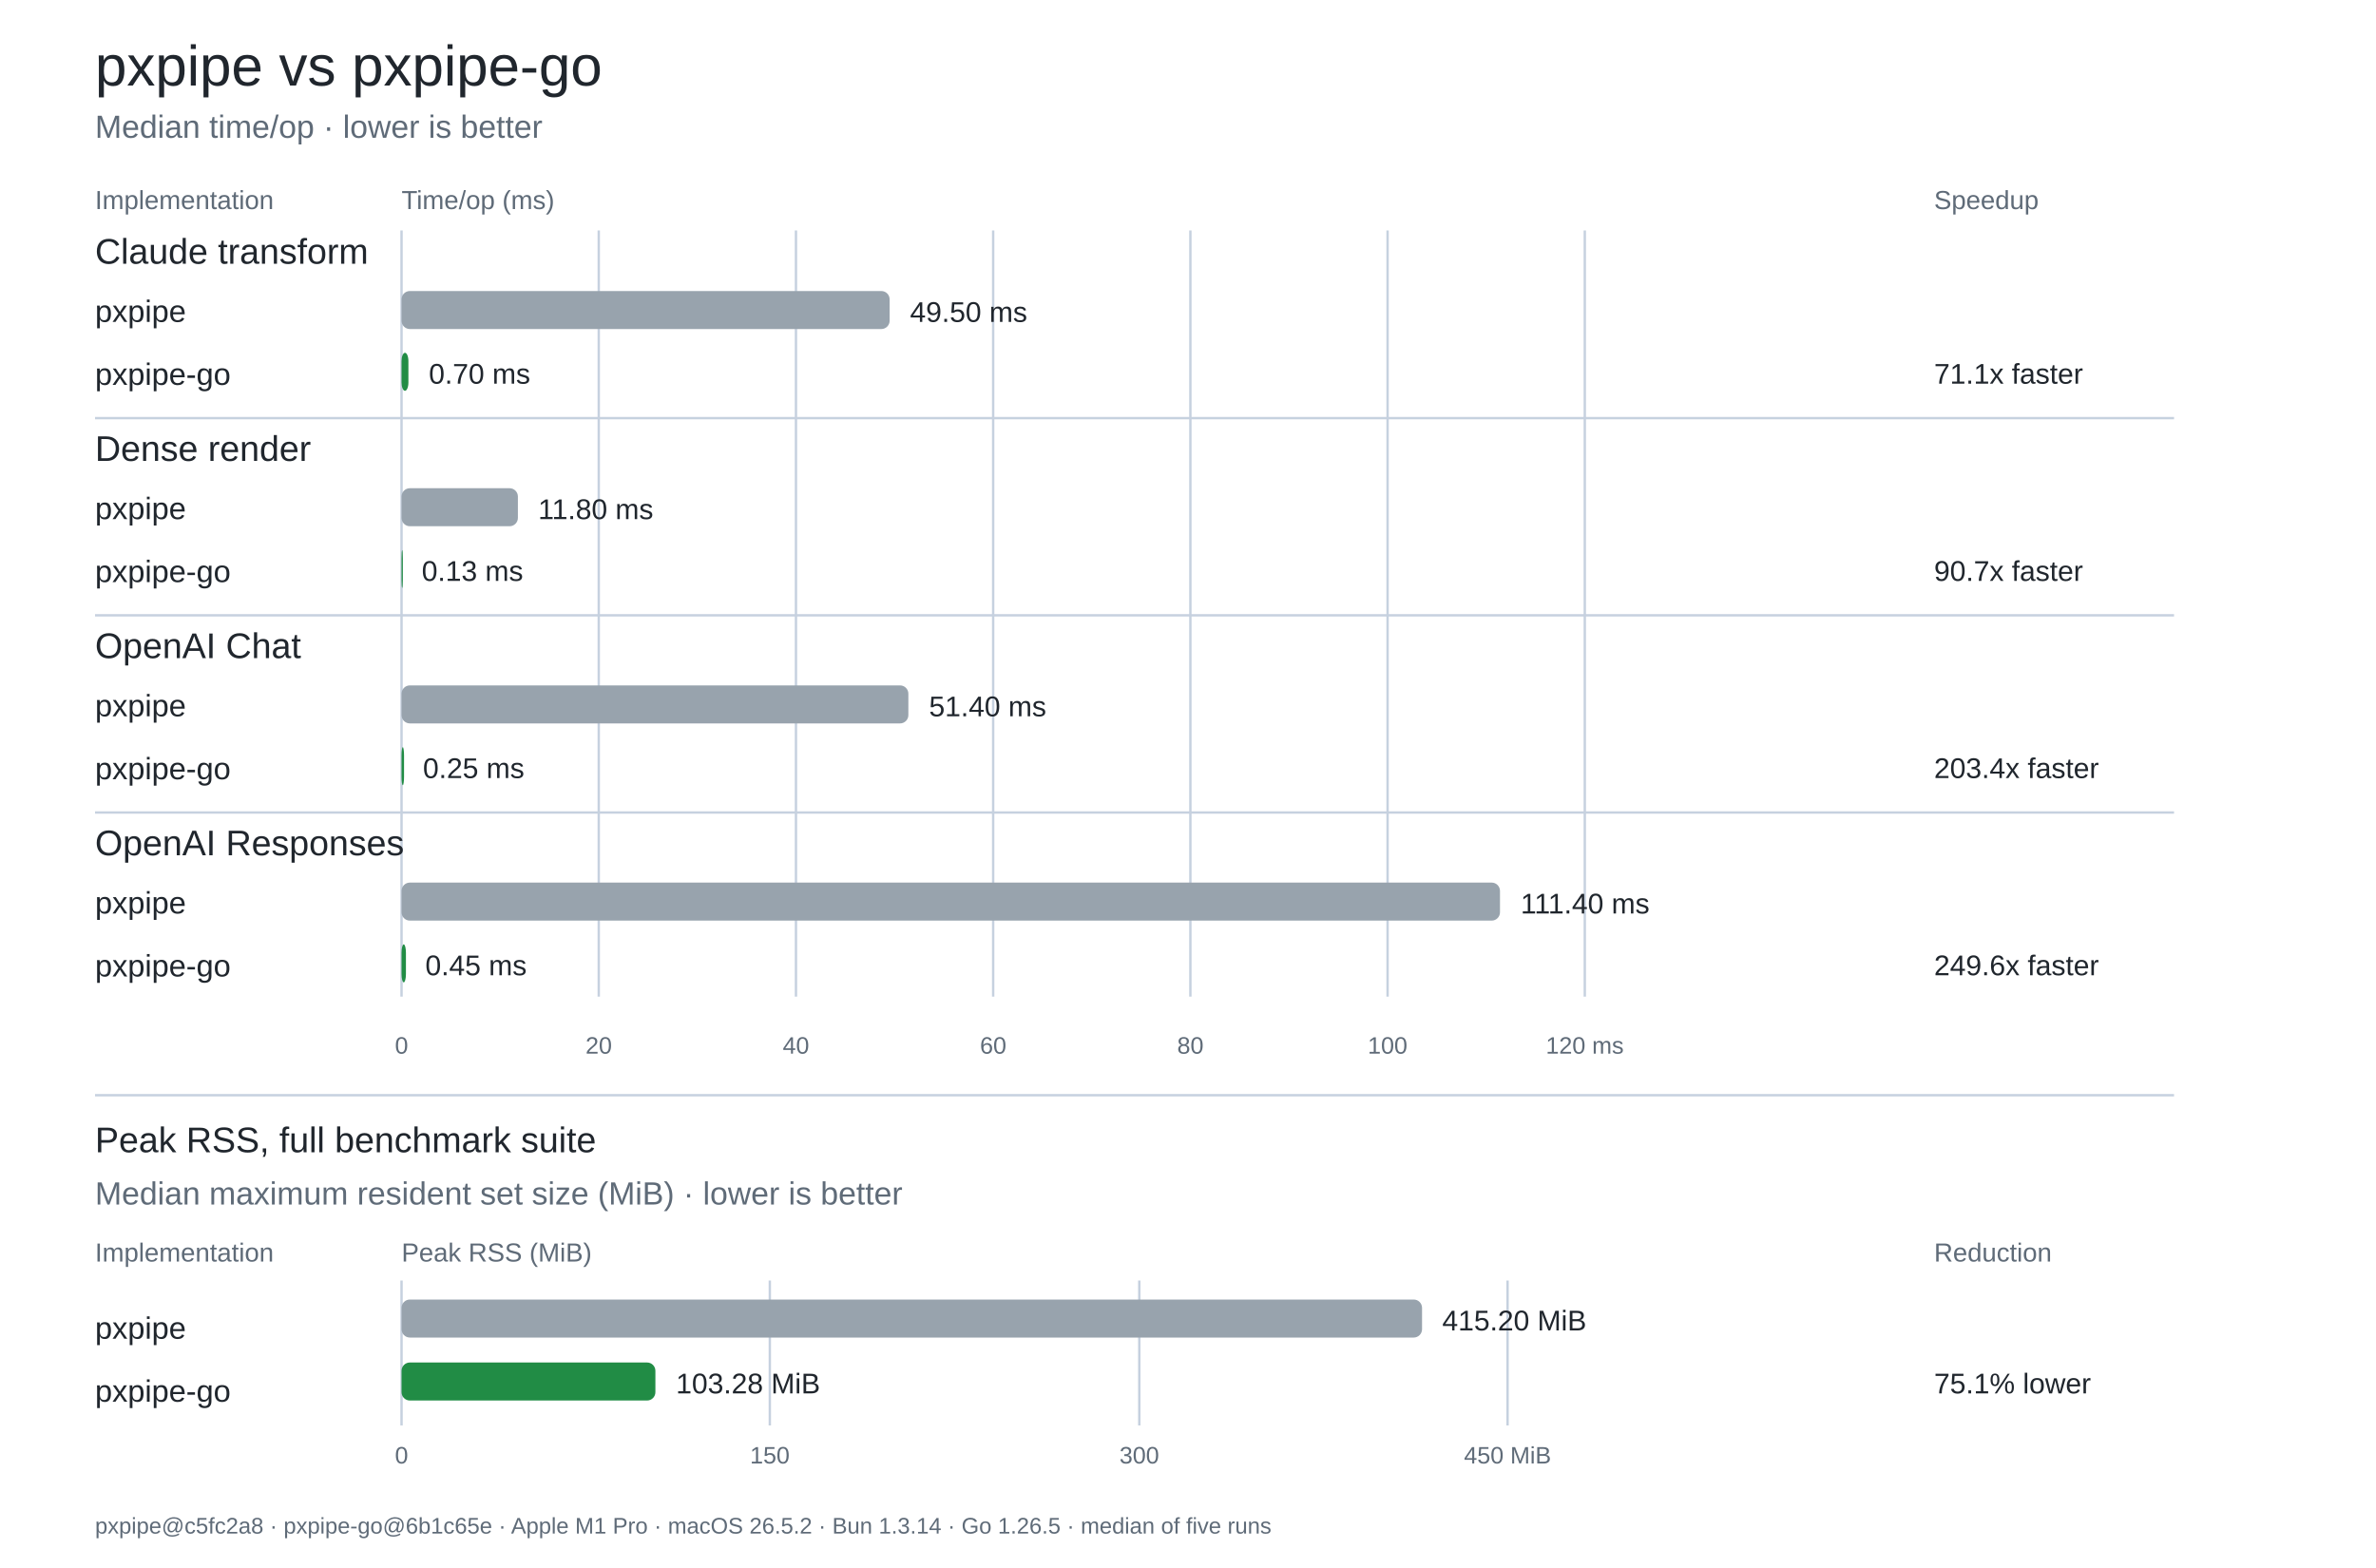
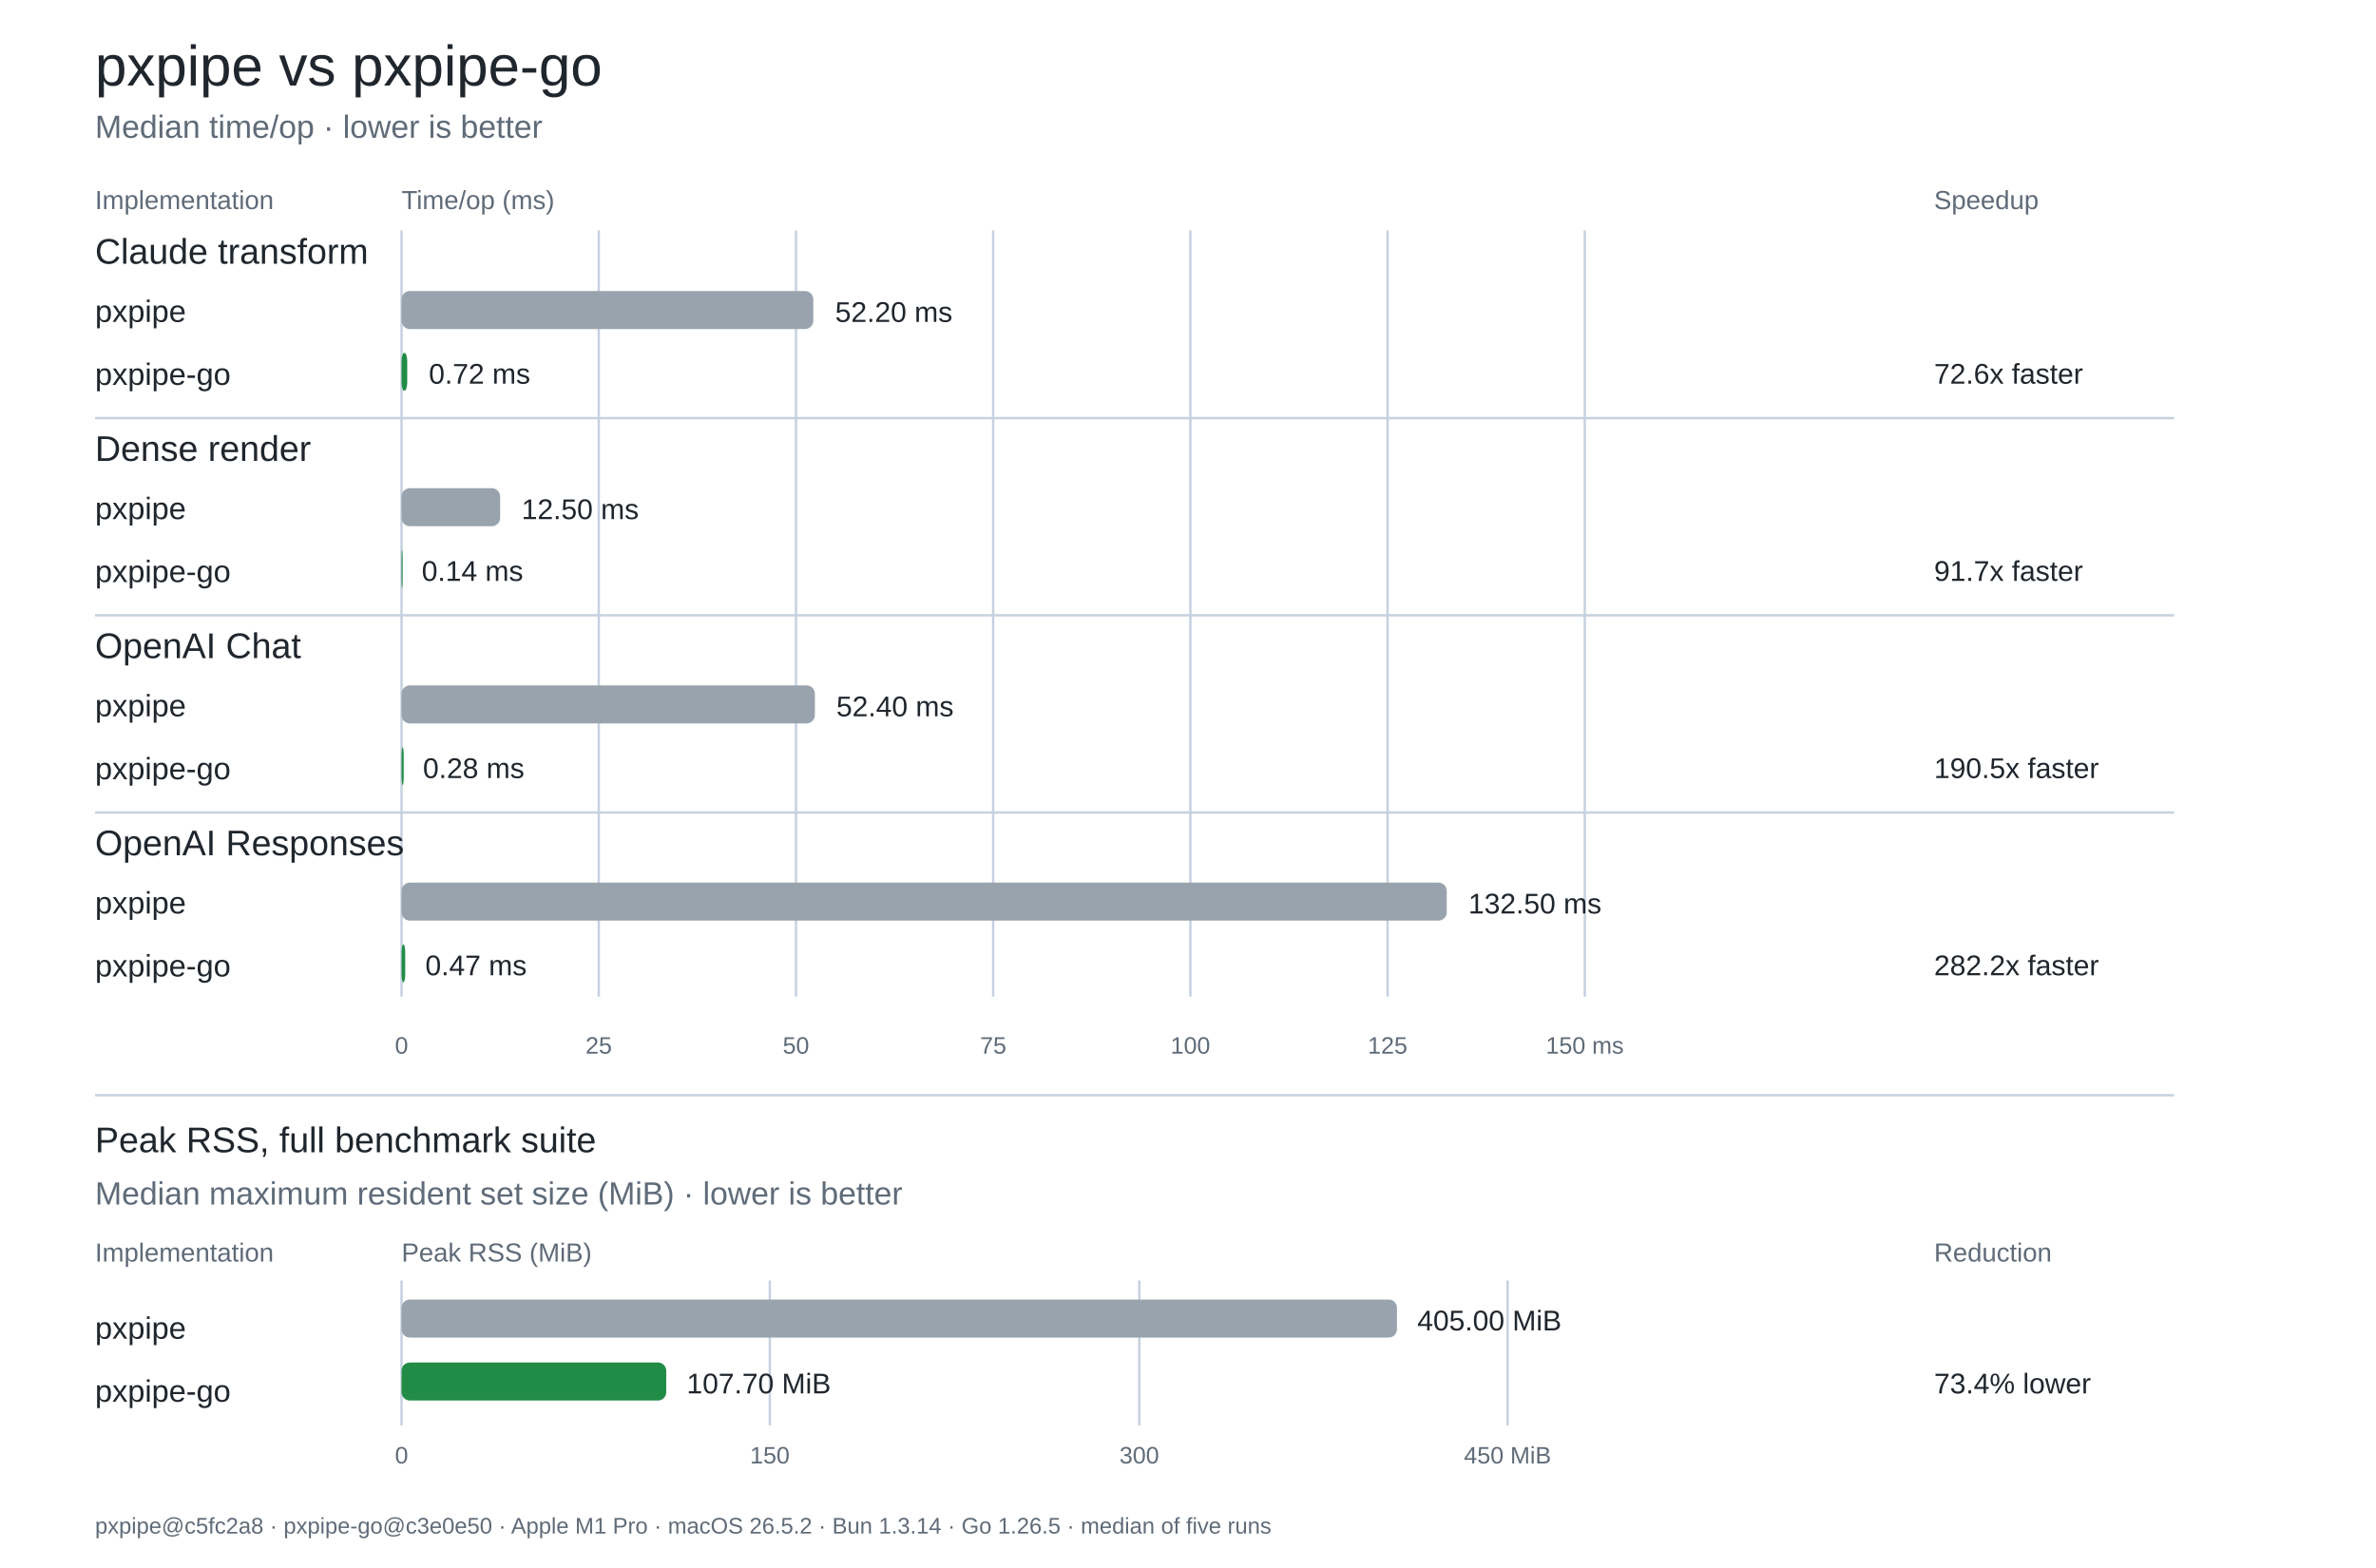
<svg xmlns="http://www.w3.org/2000/svg" width="2000" height="1320" viewBox="0 0 2000 1320">
  <rect width="2000" height="1320" fill="#ffffff" />
  <g font-family="-apple-system, BlinkMacSystemFont, 'Segoe UI', Arial, sans-serif" fill="#20262d">
    <text x="80" y="72" font-size="48" font-weight="500">pxpipe vs pxpipe-go</text>
    <text x="80" y="116" font-size="27" fill="#5f6b78">Median time/op · lower is better</text>
    <text x="80" y="176" font-size="22" fill="#5f6b78">Implementation</text>
    <text x="338" y="176" font-size="22" fill="#5f6b78">Time/op (ms)</text>
    <text x="1628" y="176" font-size="22" fill="#5f6b78">Speedup</text>
    <g stroke="#c6d1df" stroke-width="2">
      <line x1="338" y1="194" x2="338" y2="839" />
      <line x1="504" y1="194" x2="504" y2="839" />
      <line x1="670" y1="194" x2="670" y2="839" />
      <line x1="836" y1="194" x2="836" y2="839" />
      <line x1="1002" y1="194" x2="1002" y2="839" />
      <line x1="1168" y1="194" x2="1168" y2="839" />
      <line x1="1334" y1="194" x2="1334" y2="839" />
      <line x1="80" y1="352" x2="1830" y2="352" />
      <line x1="80" y1="518" x2="1830" y2="518" />
      <line x1="80" y1="684" x2="1830" y2="684" />
    </g>
    <text x="80" y="222" font-size="30">Claude transform</text>
    <text x="80" y="271" font-size="26">pxpipe</text>
-     <rect x="338" y="245" width="410.85" height="32" rx="7" fill="#98a3ad" />
-     <text x="766" y="271" font-size="24">49.50 ms</text>
+     <rect x="338" y="245" width="346.61" height="32" rx="7" fill="#98a3ad" />
+     <text x="703" y="271" font-size="24">52.20 ms</text>
    <text x="80" y="324" font-size="26">pxpipe-go</text>
-     <rect x="338" y="297" width="5.78" height="32" rx="7" fill="#218c45" />
-     <text x="361" y="323" font-size="24">0.70 ms</text>
-     <text x="1628" y="323" font-size="24">71.1x faster</text>
+     <rect x="338" y="297" width="4.78" height="32" rx="7" fill="#218c45" />
+     <text x="361" y="323" font-size="24">0.72 ms</text>
+     <text x="1628" y="323" font-size="24">72.6x faster</text>
    <text x="80" y="388" font-size="30">Dense render</text>
    <text x="80" y="437" font-size="26">pxpipe</text>
-     <rect x="338" y="411" width="97.94" height="32" rx="7" fill="#98a3ad" />
-     <text x="453" y="437" font-size="24">11.80 ms</text>
+     <rect x="338" y="411" width="83.00" height="32" rx="7" fill="#98a3ad" />
+     <text x="439" y="437" font-size="24">12.50 ms</text>
    <text x="80" y="490" font-size="26">pxpipe-go</text>
-     <rect x="338" y="463" width="1.08" height="32" rx="7" fill="#218c45" />
-     <text x="355" y="489" font-size="24">0.13 ms</text>
-     <text x="1628" y="489" font-size="24">90.7x faster</text>
+     <rect x="338" y="463" width="0.90" height="32" rx="7" fill="#218c45" />
+     <text x="355" y="489" font-size="24">0.14 ms</text>
+     <text x="1628" y="489" font-size="24">91.7x faster</text>
    <text x="80" y="554" font-size="30">OpenAI Chat</text>
    <text x="80" y="603" font-size="26">pxpipe</text>
-     <rect x="338" y="577" width="426.62" height="32" rx="7" fill="#98a3ad" />
-     <text x="782" y="603" font-size="24">51.40 ms</text>
+     <rect x="338" y="577" width="347.94" height="32" rx="7" fill="#98a3ad" />
+     <text x="704" y="603" font-size="24">52.40 ms</text>
    <text x="80" y="656" font-size="26">pxpipe-go</text>
-     <rect x="338" y="629" width="2.10" height="32" rx="7" fill="#218c45" />
-     <text x="356" y="655" font-size="24">0.25 ms</text>
-     <text x="1628" y="655" font-size="24">203.4x faster</text>
+     <rect x="338" y="629" width="1.83" height="32" rx="7" fill="#218c45" />
+     <text x="356" y="655" font-size="24">0.28 ms</text>
+     <text x="1628" y="655" font-size="24">190.5x faster</text>
    <text x="80" y="720" font-size="30">OpenAI Responses</text>
    <text x="80" y="769" font-size="26">pxpipe</text>
-     <rect x="338" y="743" width="924.62" height="32" rx="7" fill="#98a3ad" />
-     <text x="1280" y="769" font-size="24">111.40 ms</text>
+     <rect x="338" y="743" width="879.80" height="32" rx="7" fill="#98a3ad" />
+     <text x="1236" y="769" font-size="24">132.50 ms</text>
    <text x="80" y="822" font-size="26">pxpipe-go</text>
-     <rect x="338" y="795" width="3.70" height="32" rx="7" fill="#218c45" />
-     <text x="358" y="821" font-size="24">0.45 ms</text>
-     <text x="1628" y="821" font-size="24">249.6x faster</text>
+     <rect x="338" y="795" width="3.12" height="32" rx="7" fill="#218c45" />
+     <text x="358" y="821" font-size="24">0.47 ms</text>
+     <text x="1628" y="821" font-size="24">282.2x faster</text>
    <g font-size="20" fill="#5f6b78" text-anchor="middle">
      <text x="338" y="887">0</text>
-       <text x="504" y="887">20</text>
-       <text x="670" y="887">40</text>
-       <text x="836" y="887">60</text>
-       <text x="1002" y="887">80</text>
-       <text x="1168" y="887">100</text>
-       <text x="1334" y="887">120 ms</text>
+       <text x="504" y="887">25</text>
+       <text x="670" y="887">50</text>
+       <text x="836" y="887">75</text>
+       <text x="1002" y="887">100</text>
+       <text x="1168" y="887">125</text>
+       <text x="1334" y="887">150 ms</text>
    </g>
    <line x1="80" y1="922" x2="1830" y2="922" stroke="#c6d1df" stroke-width="2" />
    <text x="80" y="970" font-size="30">Peak RSS, full benchmark suite</text>
    <text x="80" y="1014" font-size="27" fill="#5f6b78">Median maximum resident set size (MiB) · lower is better</text>
    <text x="80" y="1062" font-size="22" fill="#5f6b78">Implementation</text>
    <text x="338" y="1062" font-size="22" fill="#5f6b78">Peak RSS (MiB)</text>
    <text x="1628" y="1062" font-size="22" fill="#5f6b78">Reduction</text>
    <g stroke="#c6d1df" stroke-width="2">
      <line x1="338" y1="1078" x2="338" y2="1200" />
      <line x1="648" y1="1078" x2="648" y2="1200" />
      <line x1="959" y1="1078" x2="959" y2="1200" />
      <line x1="1269" y1="1078" x2="1269" y2="1200" />
    </g>
    <text x="80" y="1127" font-size="26">pxpipe</text>
-     <rect x="338" y="1094" width="859.01" height="32" rx="7" fill="#98a3ad" />
-     <text x="1214" y="1120" font-size="24">415.20 MiB</text>
+     <rect x="338" y="1094" width="837.90" height="32" rx="7" fill="#98a3ad" />
+     <text x="1193" y="1120" font-size="24">405.00 MiB</text>
    <text x="80" y="1180" font-size="26">pxpipe-go</text>
-     <rect x="338" y="1147" width="213.68" height="32" rx="7" fill="#218c45" />
-     <text x="569" y="1173" font-size="24">103.28 MiB</text>
-     <text x="1628" y="1173" font-size="24">75.1% lower</text>
+     <rect x="338" y="1147" width="222.82" height="32" rx="7" fill="#218c45" />
+     <text x="578" y="1173" font-size="24">107.70 MiB</text>
+     <text x="1628" y="1173" font-size="24">73.4% lower</text>
    <g font-size="20" fill="#5f6b78" text-anchor="middle">
      <text x="338" y="1232">0</text>
      <text x="648" y="1232">150</text>
      <text x="959" y="1232">300</text>
      <text x="1269" y="1232">450 MiB</text>
    </g>
-     <text x="80" y="1291" font-size="19" fill="#5f6b78">pxpipe@c5fc2a8 · pxpipe-go@6b1c65e · Apple M1 Pro · macOS 26.5.2 · Bun 1.3.14 · Go 1.26.5 · median of five runs</text>
+     <text x="80" y="1291" font-size="19" fill="#5f6b78">pxpipe@c5fc2a8 · pxpipe-go@c3e0e50 · Apple M1 Pro · macOS 26.5.2 · Bun 1.3.14 · Go 1.26.5 · median of five runs</text>
  </g>
</svg>
